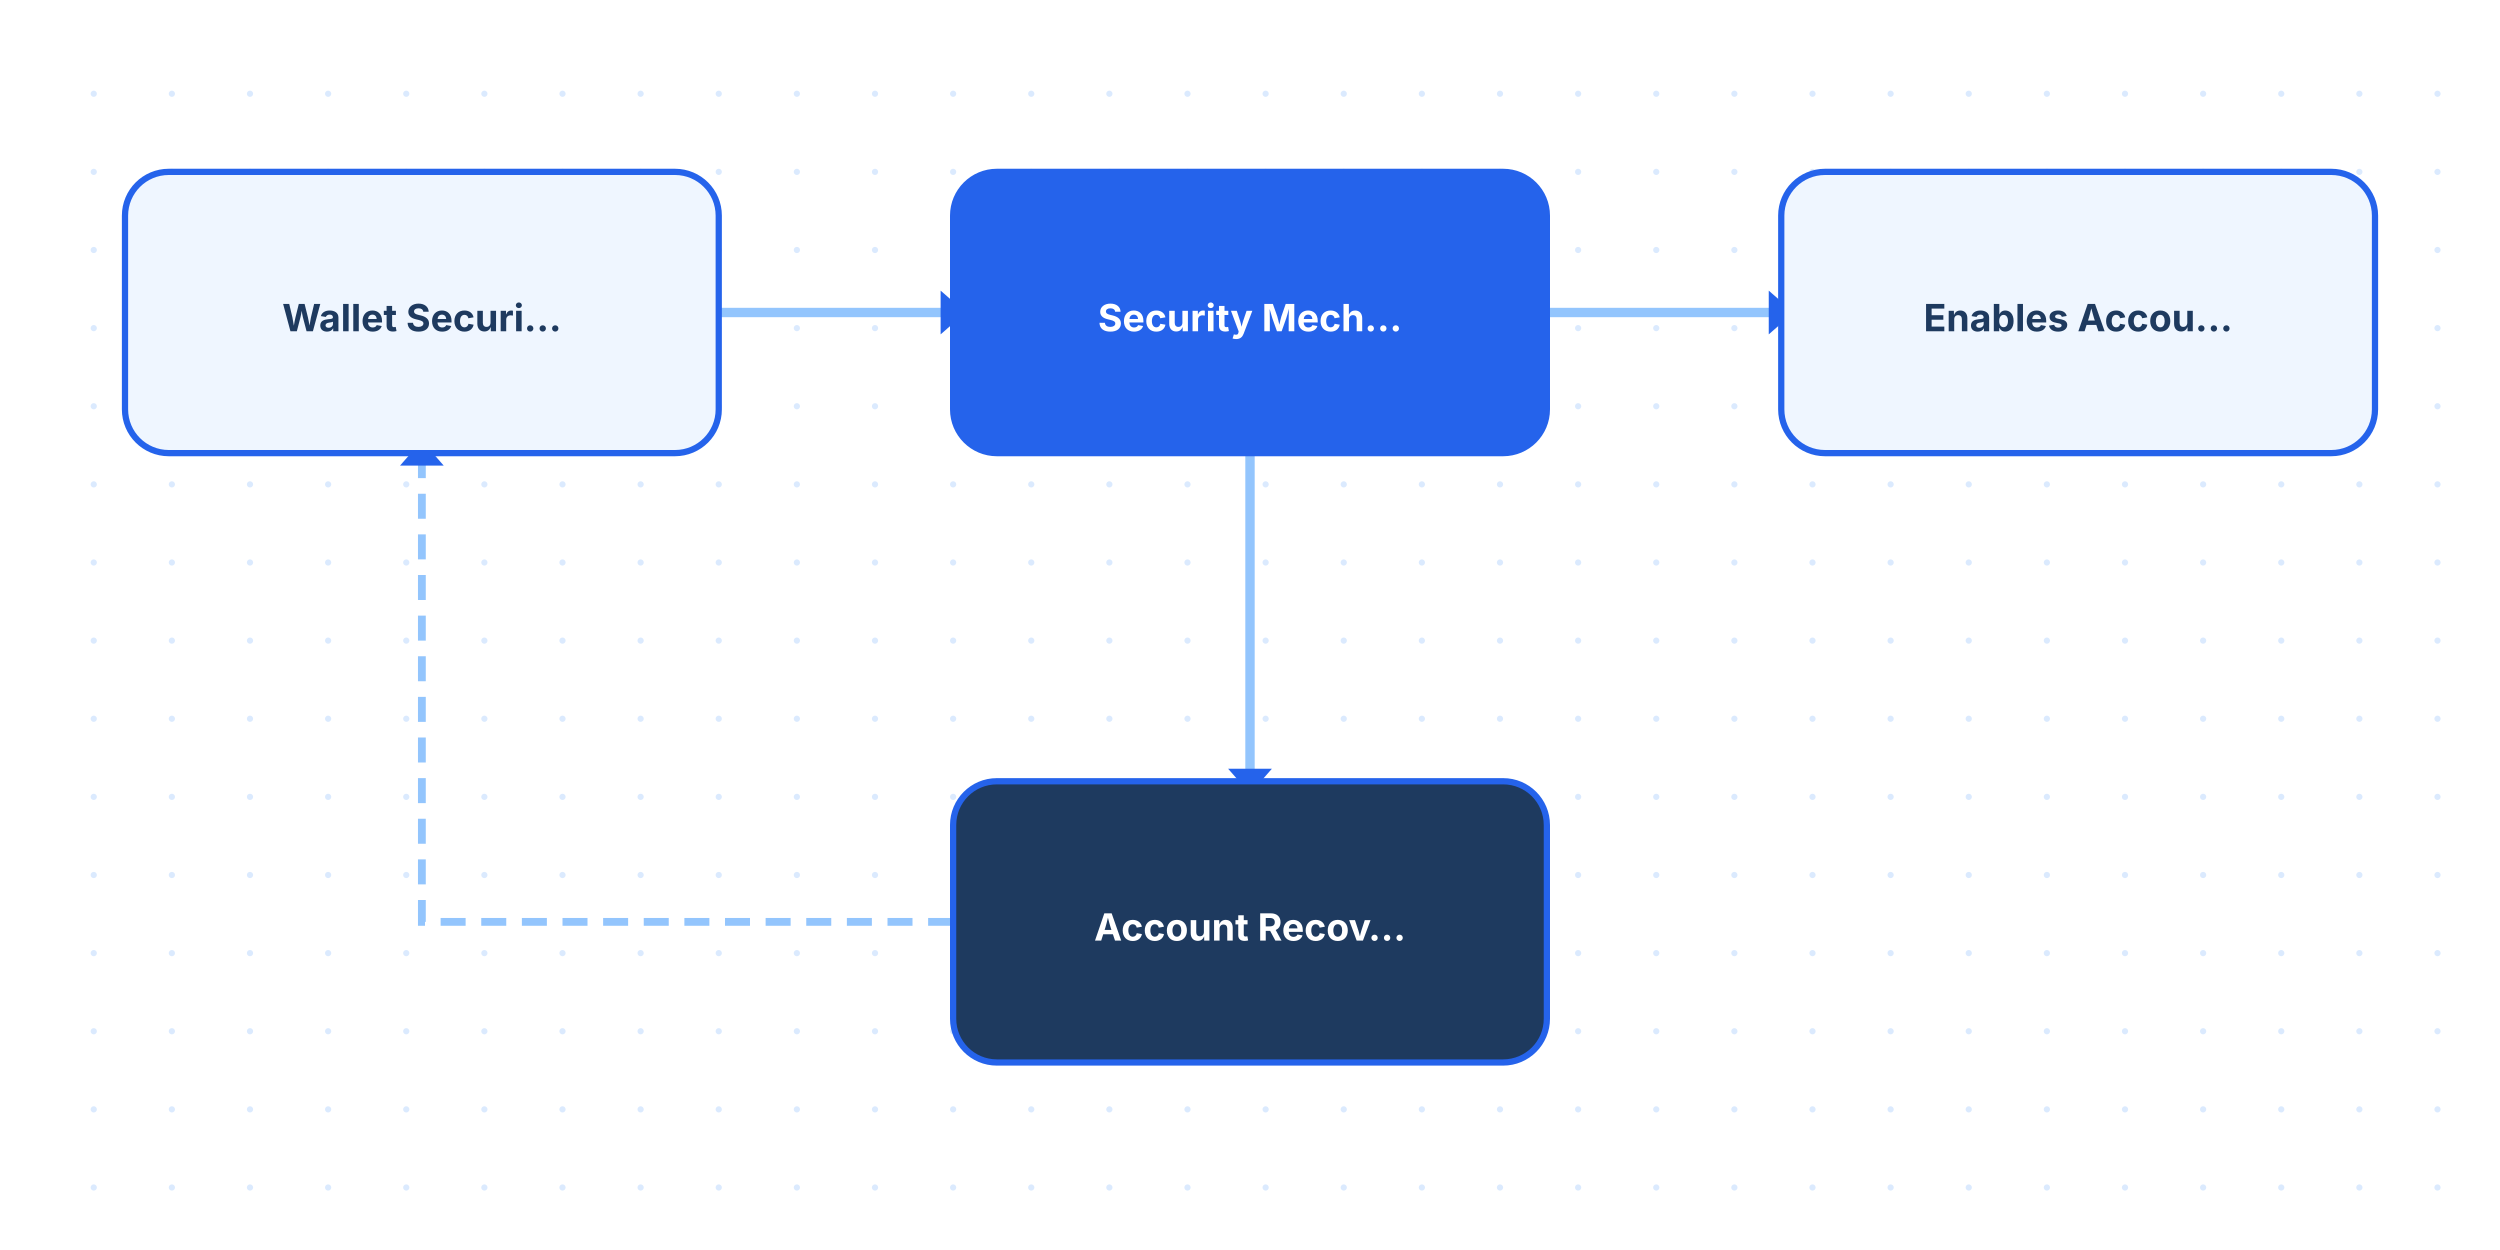
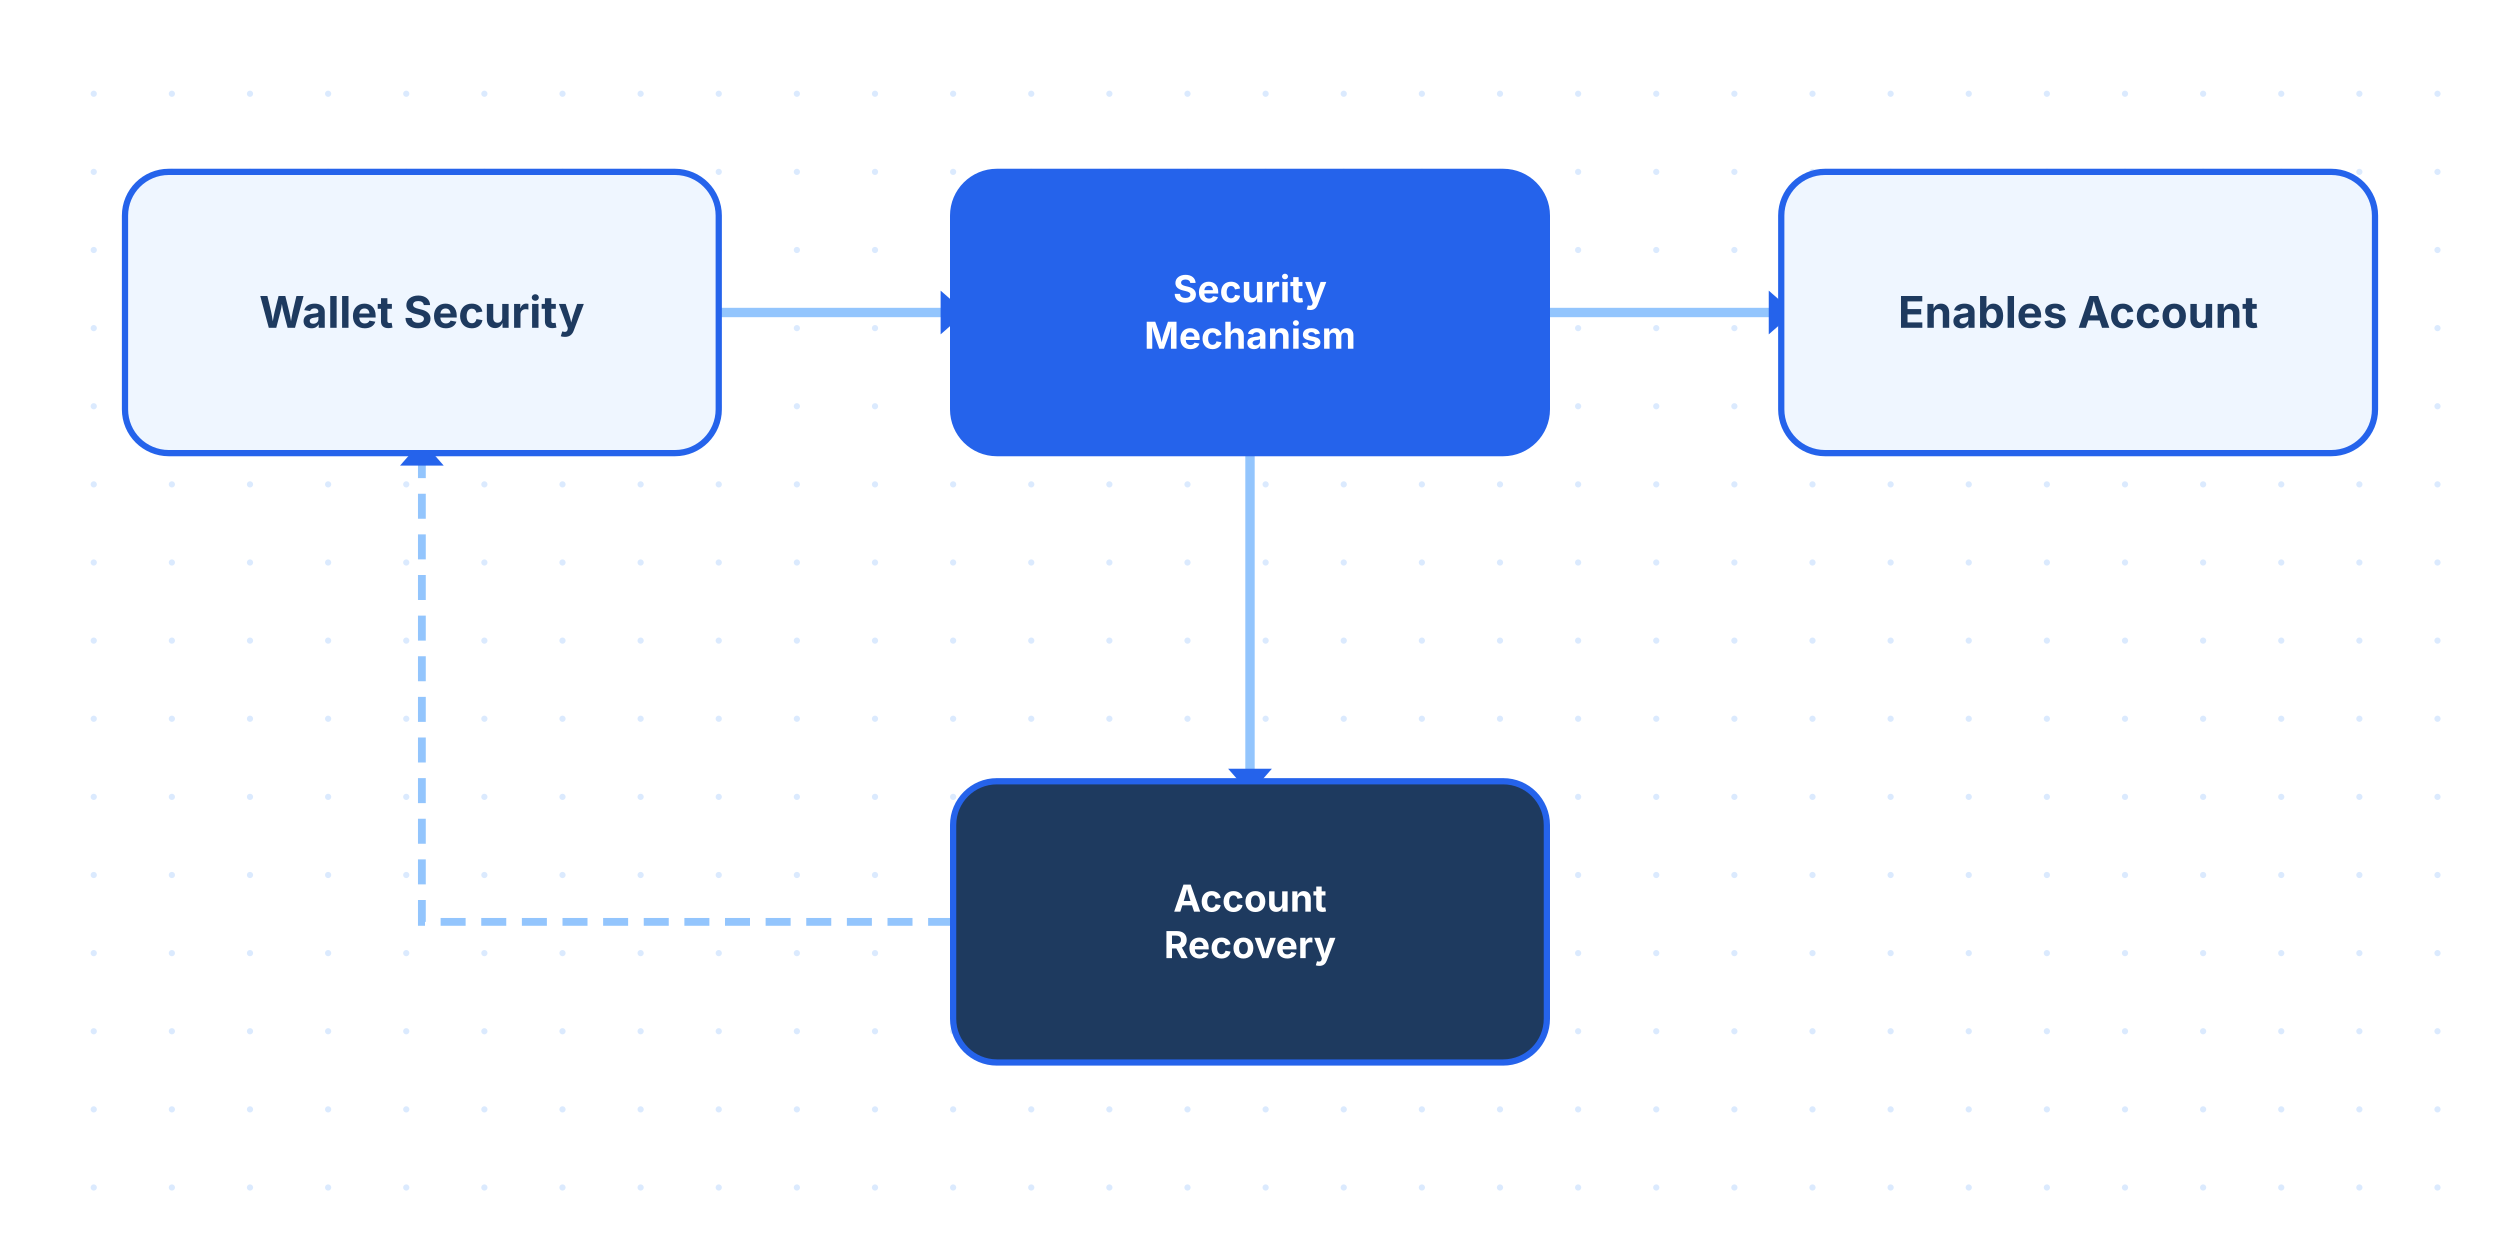
<svg xmlns="http://www.w3.org/2000/svg" viewBox="0 0 800 400" width="800" height="400">
  <rect width="800" height="400" fill="#fff" />
  <circle cx="30" cy="30" r="1" fill="#dbeafe" />
  <circle cx="30" cy="55" r="1" fill="#dbeafe" />
  <circle cx="30" cy="80" r="1" fill="#dbeafe" />
  <circle cx="30" cy="105" r="1" fill="#dbeafe" />
  <circle cx="30" cy="130" r="1" fill="#dbeafe" />
  <circle cx="30" cy="155" r="1" fill="#dbeafe" />
  <circle cx="30" cy="180" r="1" fill="#dbeafe" />
  <circle cx="30" cy="205" r="1" fill="#dbeafe" />
  <circle cx="30" cy="230" r="1" fill="#dbeafe" />
  <circle cx="30" cy="255" r="1" fill="#dbeafe" />
  <circle cx="30" cy="280" r="1" fill="#dbeafe" />
  <circle cx="30" cy="305" r="1" fill="#dbeafe" />
  <circle cx="30" cy="330" r="1" fill="#dbeafe" />
  <circle cx="30" cy="355" r="1" fill="#dbeafe" />
  <circle cx="30" cy="380" r="1" fill="#dbeafe" />
  <circle cx="55" cy="30" r="1" fill="#dbeafe" />
  <circle cx="55" cy="55" r="1" fill="#dbeafe" />
  <circle cx="55" cy="80" r="1" fill="#dbeafe" />
  <circle cx="55" cy="105" r="1" fill="#dbeafe" />
  <circle cx="55" cy="130" r="1" fill="#dbeafe" />
  <circle cx="55" cy="155" r="1" fill="#dbeafe" />
  <circle cx="55" cy="180" r="1" fill="#dbeafe" />
  <circle cx="55" cy="205" r="1" fill="#dbeafe" />
  <circle cx="55" cy="230" r="1" fill="#dbeafe" />
  <circle cx="55" cy="255" r="1" fill="#dbeafe" />
  <circle cx="55" cy="280" r="1" fill="#dbeafe" />
  <circle cx="55" cy="305" r="1" fill="#dbeafe" />
  <circle cx="55" cy="330" r="1" fill="#dbeafe" />
  <circle cx="55" cy="355" r="1" fill="#dbeafe" />
  <circle cx="55" cy="380" r="1" fill="#dbeafe" />
  <circle cx="80" cy="30" r="1" fill="#dbeafe" />
  <circle cx="80" cy="55" r="1" fill="#dbeafe" />
  <circle cx="80" cy="80" r="1" fill="#dbeafe" />
  <circle cx="80" cy="105" r="1" fill="#dbeafe" />
  <circle cx="80" cy="130" r="1" fill="#dbeafe" />
  <circle cx="80" cy="155" r="1" fill="#dbeafe" />
  <circle cx="80" cy="180" r="1" fill="#dbeafe" />
  <circle cx="80" cy="205" r="1" fill="#dbeafe" />
  <circle cx="80" cy="230" r="1" fill="#dbeafe" />
  <circle cx="80" cy="255" r="1" fill="#dbeafe" />
  <circle cx="80" cy="280" r="1" fill="#dbeafe" />
  <circle cx="80" cy="305" r="1" fill="#dbeafe" />
  <circle cx="80" cy="330" r="1" fill="#dbeafe" />
  <circle cx="80" cy="355" r="1" fill="#dbeafe" />
  <circle cx="80" cy="380" r="1" fill="#dbeafe" />
  <circle cx="105" cy="30" r="1" fill="#dbeafe" />
  <circle cx="105" cy="55" r="1" fill="#dbeafe" />
  <circle cx="105" cy="80" r="1" fill="#dbeafe" />
  <circle cx="105" cy="105" r="1" fill="#dbeafe" />
  <circle cx="105" cy="130" r="1" fill="#dbeafe" />
  <circle cx="105" cy="155" r="1" fill="#dbeafe" />
  <circle cx="105" cy="180" r="1" fill="#dbeafe" />
  <circle cx="105" cy="205" r="1" fill="#dbeafe" />
  <circle cx="105" cy="230" r="1" fill="#dbeafe" />
  <circle cx="105" cy="255" r="1" fill="#dbeafe" />
  <circle cx="105" cy="280" r="1" fill="#dbeafe" />
  <circle cx="105" cy="305" r="1" fill="#dbeafe" />
  <circle cx="105" cy="330" r="1" fill="#dbeafe" />
  <circle cx="105" cy="355" r="1" fill="#dbeafe" />
  <circle cx="105" cy="380" r="1" fill="#dbeafe" />
  <circle cx="130" cy="30" r="1" fill="#dbeafe" />
  <circle cx="130" cy="55" r="1" fill="#dbeafe" />
  <circle cx="130" cy="80" r="1" fill="#dbeafe" />
  <circle cx="130" cy="105" r="1" fill="#dbeafe" />
  <circle cx="130" cy="130" r="1" fill="#dbeafe" />
  <circle cx="130" cy="155" r="1" fill="#dbeafe" />
  <circle cx="130" cy="180" r="1" fill="#dbeafe" />
  <circle cx="130" cy="205" r="1" fill="#dbeafe" />
  <circle cx="130" cy="230" r="1" fill="#dbeafe" />
  <circle cx="130" cy="255" r="1" fill="#dbeafe" />
  <circle cx="130" cy="280" r="1" fill="#dbeafe" />
  <circle cx="130" cy="305" r="1" fill="#dbeafe" />
  <circle cx="130" cy="330" r="1" fill="#dbeafe" />
  <circle cx="130" cy="355" r="1" fill="#dbeafe" />
  <circle cx="130" cy="380" r="1" fill="#dbeafe" />
  <circle cx="155" cy="30" r="1" fill="#dbeafe" />
  <circle cx="155" cy="55" r="1" fill="#dbeafe" />
  <circle cx="155" cy="80" r="1" fill="#dbeafe" />
  <circle cx="155" cy="105" r="1" fill="#dbeafe" />
  <circle cx="155" cy="130" r="1" fill="#dbeafe" />
  <circle cx="155" cy="155" r="1" fill="#dbeafe" />
  <circle cx="155" cy="180" r="1" fill="#dbeafe" />
  <circle cx="155" cy="205" r="1" fill="#dbeafe" />
  <circle cx="155" cy="230" r="1" fill="#dbeafe" />
  <circle cx="155" cy="255" r="1" fill="#dbeafe" />
  <circle cx="155" cy="280" r="1" fill="#dbeafe" />
  <circle cx="155" cy="305" r="1" fill="#dbeafe" />
  <circle cx="155" cy="330" r="1" fill="#dbeafe" />
  <circle cx="155" cy="355" r="1" fill="#dbeafe" />
  <circle cx="155" cy="380" r="1" fill="#dbeafe" />
  <circle cx="180" cy="30" r="1" fill="#dbeafe" />
  <circle cx="180" cy="55" r="1" fill="#dbeafe" />
  <circle cx="180" cy="80" r="1" fill="#dbeafe" />
  <circle cx="180" cy="105" r="1" fill="#dbeafe" />
  <circle cx="180" cy="130" r="1" fill="#dbeafe" />
  <circle cx="180" cy="155" r="1" fill="#dbeafe" />
  <circle cx="180" cy="180" r="1" fill="#dbeafe" />
  <circle cx="180" cy="205" r="1" fill="#dbeafe" />
  <circle cx="180" cy="230" r="1" fill="#dbeafe" />
  <circle cx="180" cy="255" r="1" fill="#dbeafe" />
  <circle cx="180" cy="280" r="1" fill="#dbeafe" />
  <circle cx="180" cy="305" r="1" fill="#dbeafe" />
  <circle cx="180" cy="330" r="1" fill="#dbeafe" />
  <circle cx="180" cy="355" r="1" fill="#dbeafe" />
  <circle cx="180" cy="380" r="1" fill="#dbeafe" />
  <circle cx="205" cy="30" r="1" fill="#dbeafe" />
  <circle cx="205" cy="55" r="1" fill="#dbeafe" />
  <circle cx="205" cy="80" r="1" fill="#dbeafe" />
  <circle cx="205" cy="105" r="1" fill="#dbeafe" />
  <circle cx="205" cy="130" r="1" fill="#dbeafe" />
  <circle cx="205" cy="155" r="1" fill="#dbeafe" />
  <circle cx="205" cy="180" r="1" fill="#dbeafe" />
  <circle cx="205" cy="205" r="1" fill="#dbeafe" />
  <circle cx="205" cy="230" r="1" fill="#dbeafe" />
  <circle cx="205" cy="255" r="1" fill="#dbeafe" />
  <circle cx="205" cy="280" r="1" fill="#dbeafe" />
  <circle cx="205" cy="305" r="1" fill="#dbeafe" />
  <circle cx="205" cy="330" r="1" fill="#dbeafe" />
  <circle cx="205" cy="355" r="1" fill="#dbeafe" />
  <circle cx="205" cy="380" r="1" fill="#dbeafe" />
  <circle cx="230" cy="30" r="1" fill="#dbeafe" />
  <circle cx="230" cy="55" r="1" fill="#dbeafe" />
  <circle cx="230" cy="80" r="1" fill="#dbeafe" />
  <circle cx="230" cy="105" r="1" fill="#dbeafe" />
  <circle cx="230" cy="130" r="1" fill="#dbeafe" />
  <circle cx="230" cy="155" r="1" fill="#dbeafe" />
  <circle cx="230" cy="180" r="1" fill="#dbeafe" />
  <circle cx="230" cy="205" r="1" fill="#dbeafe" />
  <circle cx="230" cy="230" r="1" fill="#dbeafe" />
  <circle cx="230" cy="255" r="1" fill="#dbeafe" />
  <circle cx="230" cy="280" r="1" fill="#dbeafe" />
  <circle cx="230" cy="305" r="1" fill="#dbeafe" />
  <circle cx="230" cy="330" r="1" fill="#dbeafe" />
  <circle cx="230" cy="355" r="1" fill="#dbeafe" />
  <circle cx="230" cy="380" r="1" fill="#dbeafe" />
  <circle cx="255" cy="30" r="1" fill="#dbeafe" />
  <circle cx="255" cy="55" r="1" fill="#dbeafe" />
  <circle cx="255" cy="80" r="1" fill="#dbeafe" />
  <circle cx="255" cy="105" r="1" fill="#dbeafe" />
  <circle cx="255" cy="130" r="1" fill="#dbeafe" />
  <circle cx="255" cy="155" r="1" fill="#dbeafe" />
  <circle cx="255" cy="180" r="1" fill="#dbeafe" />
  <circle cx="255" cy="205" r="1" fill="#dbeafe" />
  <circle cx="255" cy="230" r="1" fill="#dbeafe" />
  <circle cx="255" cy="255" r="1" fill="#dbeafe" />
  <circle cx="255" cy="280" r="1" fill="#dbeafe" />
  <circle cx="255" cy="305" r="1" fill="#dbeafe" />
  <circle cx="255" cy="330" r="1" fill="#dbeafe" />
  <circle cx="255" cy="355" r="1" fill="#dbeafe" />
  <circle cx="255" cy="380" r="1" fill="#dbeafe" />
  <circle cx="280" cy="30" r="1" fill="#dbeafe" />
  <circle cx="280" cy="55" r="1" fill="#dbeafe" />
  <circle cx="280" cy="80" r="1" fill="#dbeafe" />
  <circle cx="280" cy="105" r="1" fill="#dbeafe" />
  <circle cx="280" cy="130" r="1" fill="#dbeafe" />
  <circle cx="280" cy="155" r="1" fill="#dbeafe" />
  <circle cx="280" cy="180" r="1" fill="#dbeafe" />
  <circle cx="280" cy="205" r="1" fill="#dbeafe" />
  <circle cx="280" cy="230" r="1" fill="#dbeafe" />
  <circle cx="280" cy="255" r="1" fill="#dbeafe" />
  <circle cx="280" cy="280" r="1" fill="#dbeafe" />
  <circle cx="280" cy="305" r="1" fill="#dbeafe" />
  <circle cx="280" cy="330" r="1" fill="#dbeafe" />
  <circle cx="280" cy="355" r="1" fill="#dbeafe" />
  <circle cx="280" cy="380" r="1" fill="#dbeafe" />
  <circle cx="305" cy="30" r="1" fill="#dbeafe" />
  <circle cx="305" cy="55" r="1" fill="#dbeafe" />
  <circle cx="305" cy="80" r="1" fill="#dbeafe" />
  <circle cx="305" cy="105" r="1" fill="#dbeafe" />
  <circle cx="305" cy="130" r="1" fill="#dbeafe" />
  <circle cx="305" cy="155" r="1" fill="#dbeafe" />
  <circle cx="305" cy="180" r="1" fill="#dbeafe" />
  <circle cx="305" cy="205" r="1" fill="#dbeafe" />
  <circle cx="305" cy="230" r="1" fill="#dbeafe" />
  <circle cx="305" cy="255" r="1" fill="#dbeafe" />
  <circle cx="305" cy="280" r="1" fill="#dbeafe" />
  <circle cx="305" cy="305" r="1" fill="#dbeafe" />
  <circle cx="305" cy="330" r="1" fill="#dbeafe" />
  <circle cx="305" cy="355" r="1" fill="#dbeafe" />
  <circle cx="305" cy="380" r="1" fill="#dbeafe" />
  <circle cx="330" cy="30" r="1" fill="#dbeafe" />
  <circle cx="330" cy="55" r="1" fill="#dbeafe" />
  <circle cx="330" cy="80" r="1" fill="#dbeafe" />
  <circle cx="330" cy="105" r="1" fill="#dbeafe" />
  <circle cx="330" cy="130" r="1" fill="#dbeafe" />
  <circle cx="330" cy="155" r="1" fill="#dbeafe" />
  <circle cx="330" cy="180" r="1" fill="#dbeafe" />
  <circle cx="330" cy="205" r="1" fill="#dbeafe" />
  <circle cx="330" cy="230" r="1" fill="#dbeafe" />
  <circle cx="330" cy="255" r="1" fill="#dbeafe" />
  <circle cx="330" cy="280" r="1" fill="#dbeafe" />
  <circle cx="330" cy="305" r="1" fill="#dbeafe" />
  <circle cx="330" cy="330" r="1" fill="#dbeafe" />
  <circle cx="330" cy="355" r="1" fill="#dbeafe" />
  <circle cx="330" cy="380" r="1" fill="#dbeafe" />
  <circle cx="355" cy="30" r="1" fill="#dbeafe" />
  <circle cx="355" cy="55" r="1" fill="#dbeafe" />
  <circle cx="355" cy="80" r="1" fill="#dbeafe" />
  <circle cx="355" cy="105" r="1" fill="#dbeafe" />
  <circle cx="355" cy="130" r="1" fill="#dbeafe" />
  <circle cx="355" cy="155" r="1" fill="#dbeafe" />
  <circle cx="355" cy="180" r="1" fill="#dbeafe" />
  <circle cx="355" cy="205" r="1" fill="#dbeafe" />
  <circle cx="355" cy="230" r="1" fill="#dbeafe" />
  <circle cx="355" cy="255" r="1" fill="#dbeafe" />
  <circle cx="355" cy="280" r="1" fill="#dbeafe" />
  <circle cx="355" cy="305" r="1" fill="#dbeafe" />
  <circle cx="355" cy="330" r="1" fill="#dbeafe" />
  <circle cx="355" cy="355" r="1" fill="#dbeafe" />
  <circle cx="355" cy="380" r="1" fill="#dbeafe" />
  <circle cx="380" cy="30" r="1" fill="#dbeafe" />
  <circle cx="380" cy="55" r="1" fill="#dbeafe" />
  <circle cx="380" cy="80" r="1" fill="#dbeafe" />
  <circle cx="380" cy="105" r="1" fill="#dbeafe" />
  <circle cx="380" cy="130" r="1" fill="#dbeafe" />
  <circle cx="380" cy="155" r="1" fill="#dbeafe" />
  <circle cx="380" cy="180" r="1" fill="#dbeafe" />
  <circle cx="380" cy="205" r="1" fill="#dbeafe" />
  <circle cx="380" cy="230" r="1" fill="#dbeafe" />
  <circle cx="380" cy="255" r="1" fill="#dbeafe" />
  <circle cx="380" cy="280" r="1" fill="#dbeafe" />
  <circle cx="380" cy="305" r="1" fill="#dbeafe" />
  <circle cx="380" cy="330" r="1" fill="#dbeafe" />
  <circle cx="380" cy="355" r="1" fill="#dbeafe" />
  <circle cx="380" cy="380" r="1" fill="#dbeafe" />
  <circle cx="405" cy="30" r="1" fill="#dbeafe" />
  <circle cx="405" cy="55" r="1" fill="#dbeafe" />
  <circle cx="405" cy="80" r="1" fill="#dbeafe" />
  <circle cx="405" cy="105" r="1" fill="#dbeafe" />
  <circle cx="405" cy="130" r="1" fill="#dbeafe" />
  <circle cx="405" cy="155" r="1" fill="#dbeafe" />
  <circle cx="405" cy="180" r="1" fill="#dbeafe" />
  <circle cx="405" cy="205" r="1" fill="#dbeafe" />
  <circle cx="405" cy="230" r="1" fill="#dbeafe" />
  <circle cx="405" cy="255" r="1" fill="#dbeafe" />
  <circle cx="405" cy="280" r="1" fill="#dbeafe" />
  <circle cx="405" cy="305" r="1" fill="#dbeafe" />
  <circle cx="405" cy="330" r="1" fill="#dbeafe" />
  <circle cx="405" cy="355" r="1" fill="#dbeafe" />
  <circle cx="405" cy="380" r="1" fill="#dbeafe" />
  <circle cx="430" cy="30" r="1" fill="#dbeafe" />
  <circle cx="430" cy="55" r="1" fill="#dbeafe" />
  <circle cx="430" cy="80" r="1" fill="#dbeafe" />
  <circle cx="430" cy="105" r="1" fill="#dbeafe" />
  <circle cx="430" cy="130" r="1" fill="#dbeafe" />
  <circle cx="430" cy="155" r="1" fill="#dbeafe" />
  <circle cx="430" cy="180" r="1" fill="#dbeafe" />
  <circle cx="430" cy="205" r="1" fill="#dbeafe" />
  <circle cx="430" cy="230" r="1" fill="#dbeafe" />
  <circle cx="430" cy="255" r="1" fill="#dbeafe" />
  <circle cx="430" cy="280" r="1" fill="#dbeafe" />
  <circle cx="430" cy="305" r="1" fill="#dbeafe" />
  <circle cx="430" cy="330" r="1" fill="#dbeafe" />
  <circle cx="430" cy="355" r="1" fill="#dbeafe" />
  <circle cx="430" cy="380" r="1" fill="#dbeafe" />
  <circle cx="455" cy="30" r="1" fill="#dbeafe" />
  <circle cx="455" cy="55" r="1" fill="#dbeafe" />
  <circle cx="455" cy="80" r="1" fill="#dbeafe" />
  <circle cx="455" cy="105" r="1" fill="#dbeafe" />
  <circle cx="455" cy="130" r="1" fill="#dbeafe" />
  <circle cx="455" cy="155" r="1" fill="#dbeafe" />
  <circle cx="455" cy="180" r="1" fill="#dbeafe" />
  <circle cx="455" cy="205" r="1" fill="#dbeafe" />
  <circle cx="455" cy="230" r="1" fill="#dbeafe" />
  <circle cx="455" cy="255" r="1" fill="#dbeafe" />
  <circle cx="455" cy="280" r="1" fill="#dbeafe" />
  <circle cx="455" cy="305" r="1" fill="#dbeafe" />
  <circle cx="455" cy="330" r="1" fill="#dbeafe" />
  <circle cx="455" cy="355" r="1" fill="#dbeafe" />
  <circle cx="455" cy="380" r="1" fill="#dbeafe" />
  <circle cx="480" cy="30" r="1" fill="#dbeafe" />
  <circle cx="480" cy="55" r="1" fill="#dbeafe" />
  <circle cx="480" cy="80" r="1" fill="#dbeafe" />
  <circle cx="480" cy="105" r="1" fill="#dbeafe" />
  <circle cx="480" cy="130" r="1" fill="#dbeafe" />
  <circle cx="480" cy="155" r="1" fill="#dbeafe" />
  <circle cx="480" cy="180" r="1" fill="#dbeafe" />
  <circle cx="480" cy="205" r="1" fill="#dbeafe" />
  <circle cx="480" cy="230" r="1" fill="#dbeafe" />
  <circle cx="480" cy="255" r="1" fill="#dbeafe" />
  <circle cx="480" cy="280" r="1" fill="#dbeafe" />
  <circle cx="480" cy="305" r="1" fill="#dbeafe" />
  <circle cx="480" cy="330" r="1" fill="#dbeafe" />
  <circle cx="480" cy="355" r="1" fill="#dbeafe" />
  <circle cx="480" cy="380" r="1" fill="#dbeafe" />
  <circle cx="505" cy="30" r="1" fill="#dbeafe" />
  <circle cx="505" cy="55" r="1" fill="#dbeafe" />
  <circle cx="505" cy="80" r="1" fill="#dbeafe" />
  <circle cx="505" cy="105" r="1" fill="#dbeafe" />
  <circle cx="505" cy="130" r="1" fill="#dbeafe" />
  <circle cx="505" cy="155" r="1" fill="#dbeafe" />
  <circle cx="505" cy="180" r="1" fill="#dbeafe" />
  <circle cx="505" cy="205" r="1" fill="#dbeafe" />
  <circle cx="505" cy="230" r="1" fill="#dbeafe" />
  <circle cx="505" cy="255" r="1" fill="#dbeafe" />
  <circle cx="505" cy="280" r="1" fill="#dbeafe" />
  <circle cx="505" cy="305" r="1" fill="#dbeafe" />
  <circle cx="505" cy="330" r="1" fill="#dbeafe" />
  <circle cx="505" cy="355" r="1" fill="#dbeafe" />
  <circle cx="505" cy="380" r="1" fill="#dbeafe" />
  <circle cx="530" cy="30" r="1" fill="#dbeafe" />
  <circle cx="530" cy="55" r="1" fill="#dbeafe" />
  <circle cx="530" cy="80" r="1" fill="#dbeafe" />
  <circle cx="530" cy="105" r="1" fill="#dbeafe" />
  <circle cx="530" cy="130" r="1" fill="#dbeafe" />
  <circle cx="530" cy="155" r="1" fill="#dbeafe" />
  <circle cx="530" cy="180" r="1" fill="#dbeafe" />
  <circle cx="530" cy="205" r="1" fill="#dbeafe" />
  <circle cx="530" cy="230" r="1" fill="#dbeafe" />
  <circle cx="530" cy="255" r="1" fill="#dbeafe" />
  <circle cx="530" cy="280" r="1" fill="#dbeafe" />
  <circle cx="530" cy="305" r="1" fill="#dbeafe" />
  <circle cx="530" cy="330" r="1" fill="#dbeafe" />
  <circle cx="530" cy="355" r="1" fill="#dbeafe" />
  <circle cx="530" cy="380" r="1" fill="#dbeafe" />
  <circle cx="555" cy="30" r="1" fill="#dbeafe" />
  <circle cx="555" cy="55" r="1" fill="#dbeafe" />
  <circle cx="555" cy="80" r="1" fill="#dbeafe" />
  <circle cx="555" cy="105" r="1" fill="#dbeafe" />
  <circle cx="555" cy="130" r="1" fill="#dbeafe" />
  <circle cx="555" cy="155" r="1" fill="#dbeafe" />
  <circle cx="555" cy="180" r="1" fill="#dbeafe" />
  <circle cx="555" cy="205" r="1" fill="#dbeafe" />
  <circle cx="555" cy="230" r="1" fill="#dbeafe" />
  <circle cx="555" cy="255" r="1" fill="#dbeafe" />
  <circle cx="555" cy="280" r="1" fill="#dbeafe" />
  <circle cx="555" cy="305" r="1" fill="#dbeafe" />
  <circle cx="555" cy="330" r="1" fill="#dbeafe" />
  <circle cx="555" cy="355" r="1" fill="#dbeafe" />
  <circle cx="555" cy="380" r="1" fill="#dbeafe" />
  <circle cx="580" cy="30" r="1" fill="#dbeafe" />
  <circle cx="580" cy="55" r="1" fill="#dbeafe" />
  <circle cx="580" cy="80" r="1" fill="#dbeafe" />
  <circle cx="580" cy="105" r="1" fill="#dbeafe" />
  <circle cx="580" cy="130" r="1" fill="#dbeafe" />
  <circle cx="580" cy="155" r="1" fill="#dbeafe" />
  <circle cx="580" cy="180" r="1" fill="#dbeafe" />
  <circle cx="580" cy="205" r="1" fill="#dbeafe" />
  <circle cx="580" cy="230" r="1" fill="#dbeafe" />
  <circle cx="580" cy="255" r="1" fill="#dbeafe" />
  <circle cx="580" cy="280" r="1" fill="#dbeafe" />
  <circle cx="580" cy="305" r="1" fill="#dbeafe" />
  <circle cx="580" cy="330" r="1" fill="#dbeafe" />
  <circle cx="580" cy="355" r="1" fill="#dbeafe" />
  <circle cx="580" cy="380" r="1" fill="#dbeafe" />
  <circle cx="605" cy="30" r="1" fill="#dbeafe" />
  <circle cx="605" cy="55" r="1" fill="#dbeafe" />
  <circle cx="605" cy="80" r="1" fill="#dbeafe" />
  <circle cx="605" cy="105" r="1" fill="#dbeafe" />
  <circle cx="605" cy="130" r="1" fill="#dbeafe" />
  <circle cx="605" cy="155" r="1" fill="#dbeafe" />
  <circle cx="605" cy="180" r="1" fill="#dbeafe" />
  <circle cx="605" cy="205" r="1" fill="#dbeafe" />
  <circle cx="605" cy="230" r="1" fill="#dbeafe" />
  <circle cx="605" cy="255" r="1" fill="#dbeafe" />
  <circle cx="605" cy="280" r="1" fill="#dbeafe" />
  <circle cx="605" cy="305" r="1" fill="#dbeafe" />
  <circle cx="605" cy="330" r="1" fill="#dbeafe" />
  <circle cx="605" cy="355" r="1" fill="#dbeafe" />
  <circle cx="605" cy="380" r="1" fill="#dbeafe" />
  <circle cx="630" cy="30" r="1" fill="#dbeafe" />
  <circle cx="630" cy="55" r="1" fill="#dbeafe" />
  <circle cx="630" cy="80" r="1" fill="#dbeafe" />
  <circle cx="630" cy="105" r="1" fill="#dbeafe" />
  <circle cx="630" cy="130" r="1" fill="#dbeafe" />
  <circle cx="630" cy="155" r="1" fill="#dbeafe" />
  <circle cx="630" cy="180" r="1" fill="#dbeafe" />
  <circle cx="630" cy="205" r="1" fill="#dbeafe" />
  <circle cx="630" cy="230" r="1" fill="#dbeafe" />
  <circle cx="630" cy="255" r="1" fill="#dbeafe" />
  <circle cx="630" cy="280" r="1" fill="#dbeafe" />
  <circle cx="630" cy="305" r="1" fill="#dbeafe" />
  <circle cx="630" cy="330" r="1" fill="#dbeafe" />
  <circle cx="630" cy="355" r="1" fill="#dbeafe" />
  <circle cx="630" cy="380" r="1" fill="#dbeafe" />
  <circle cx="655" cy="30" r="1" fill="#dbeafe" />
  <circle cx="655" cy="55" r="1" fill="#dbeafe" />
  <circle cx="655" cy="80" r="1" fill="#dbeafe" />
  <circle cx="655" cy="105" r="1" fill="#dbeafe" />
  <circle cx="655" cy="130" r="1" fill="#dbeafe" />
  <circle cx="655" cy="155" r="1" fill="#dbeafe" />
  <circle cx="655" cy="180" r="1" fill="#dbeafe" />
  <circle cx="655" cy="205" r="1" fill="#dbeafe" />
  <circle cx="655" cy="230" r="1" fill="#dbeafe" />
  <circle cx="655" cy="255" r="1" fill="#dbeafe" />
  <circle cx="655" cy="280" r="1" fill="#dbeafe" />
  <circle cx="655" cy="305" r="1" fill="#dbeafe" />
  <circle cx="655" cy="330" r="1" fill="#dbeafe" />
  <circle cx="655" cy="355" r="1" fill="#dbeafe" />
  <circle cx="655" cy="380" r="1" fill="#dbeafe" />
  <circle cx="680" cy="30" r="1" fill="#dbeafe" />
  <circle cx="680" cy="55" r="1" fill="#dbeafe" />
  <circle cx="680" cy="80" r="1" fill="#dbeafe" />
  <circle cx="680" cy="105" r="1" fill="#dbeafe" />
  <circle cx="680" cy="130" r="1" fill="#dbeafe" />
  <circle cx="680" cy="155" r="1" fill="#dbeafe" />
  <circle cx="680" cy="180" r="1" fill="#dbeafe" />
  <circle cx="680" cy="205" r="1" fill="#dbeafe" />
  <circle cx="680" cy="230" r="1" fill="#dbeafe" />
  <circle cx="680" cy="255" r="1" fill="#dbeafe" />
  <circle cx="680" cy="280" r="1" fill="#dbeafe" />
  <circle cx="680" cy="305" r="1" fill="#dbeafe" />
  <circle cx="680" cy="330" r="1" fill="#dbeafe" />
  <circle cx="680" cy="355" r="1" fill="#dbeafe" />
  <circle cx="680" cy="380" r="1" fill="#dbeafe" />
  <circle cx="705" cy="30" r="1" fill="#dbeafe" />
  <circle cx="705" cy="55" r="1" fill="#dbeafe" />
  <circle cx="705" cy="80" r="1" fill="#dbeafe" />
  <circle cx="705" cy="105" r="1" fill="#dbeafe" />
  <circle cx="705" cy="130" r="1" fill="#dbeafe" />
  <circle cx="705" cy="155" r="1" fill="#dbeafe" />
  <circle cx="705" cy="180" r="1" fill="#dbeafe" />
  <circle cx="705" cy="205" r="1" fill="#dbeafe" />
  <circle cx="705" cy="230" r="1" fill="#dbeafe" />
  <circle cx="705" cy="255" r="1" fill="#dbeafe" />
  <circle cx="705" cy="280" r="1" fill="#dbeafe" />
  <circle cx="705" cy="305" r="1" fill="#dbeafe" />
  <circle cx="705" cy="330" r="1" fill="#dbeafe" />
  <circle cx="705" cy="355" r="1" fill="#dbeafe" />
  <circle cx="705" cy="380" r="1" fill="#dbeafe" />
  <circle cx="730" cy="30" r="1" fill="#dbeafe" />
  <circle cx="730" cy="55" r="1" fill="#dbeafe" />
  <circle cx="730" cy="80" r="1" fill="#dbeafe" />
  <circle cx="730" cy="105" r="1" fill="#dbeafe" />
  <circle cx="730" cy="130" r="1" fill="#dbeafe" />
  <circle cx="730" cy="155" r="1" fill="#dbeafe" />
  <circle cx="730" cy="180" r="1" fill="#dbeafe" />
  <circle cx="730" cy="205" r="1" fill="#dbeafe" />
  <circle cx="730" cy="230" r="1" fill="#dbeafe" />
  <circle cx="730" cy="255" r="1" fill="#dbeafe" />
  <circle cx="730" cy="280" r="1" fill="#dbeafe" />
  <circle cx="730" cy="305" r="1" fill="#dbeafe" />
  <circle cx="730" cy="330" r="1" fill="#dbeafe" />
  <circle cx="730" cy="355" r="1" fill="#dbeafe" />
  <circle cx="730" cy="380" r="1" fill="#dbeafe" />
  <circle cx="755" cy="30" r="1" fill="#dbeafe" />
  <circle cx="755" cy="55" r="1" fill="#dbeafe" />
  <circle cx="755" cy="80" r="1" fill="#dbeafe" />
  <circle cx="755" cy="105" r="1" fill="#dbeafe" />
  <circle cx="755" cy="130" r="1" fill="#dbeafe" />
  <circle cx="755" cy="155" r="1" fill="#dbeafe" />
  <circle cx="755" cy="180" r="1" fill="#dbeafe" />
  <circle cx="755" cy="205" r="1" fill="#dbeafe" />
  <circle cx="755" cy="230" r="1" fill="#dbeafe" />
  <circle cx="755" cy="255" r="1" fill="#dbeafe" />
  <circle cx="755" cy="280" r="1" fill="#dbeafe" />
  <circle cx="755" cy="305" r="1" fill="#dbeafe" />
  <circle cx="755" cy="330" r="1" fill="#dbeafe" />
  <circle cx="755" cy="355" r="1" fill="#dbeafe" />
  <circle cx="755" cy="380" r="1" fill="#dbeafe" />
  <circle cx="780" cy="30" r="1" fill="#dbeafe" />
  <circle cx="780" cy="55" r="1" fill="#dbeafe" />
  <circle cx="780" cy="80" r="1" fill="#dbeafe" />
  <circle cx="780" cy="105" r="1" fill="#dbeafe" />
  <circle cx="780" cy="130" r="1" fill="#dbeafe" />
  <circle cx="780" cy="155" r="1" fill="#dbeafe" />
  <circle cx="780" cy="180" r="1" fill="#dbeafe" />
  <circle cx="780" cy="205" r="1" fill="#dbeafe" />
  <circle cx="780" cy="230" r="1" fill="#dbeafe" />
  <circle cx="780" cy="255" r="1" fill="#dbeafe" />
  <circle cx="780" cy="280" r="1" fill="#dbeafe" />
  <circle cx="780" cy="305" r="1" fill="#dbeafe" />
  <circle cx="780" cy="330" r="1" fill="#dbeafe" />
  <circle cx="780" cy="355" r="1" fill="#dbeafe" />
  <circle cx="780" cy="380" r="1" fill="#dbeafe" />
  <line x1="230" y1="100" x2="305" y2="100" stroke="#93c5fd" stroke-width="3" />
  <polygon points="301,93 309,100 301,107" fill="#2563eb" />
  <line x1="495" y1="100" x2="570" y2="100" stroke="#93c5fd" stroke-width="3" />
  <polygon points="566,93 574,100 566,107" fill="#2563eb" />
  <line x1="400" y1="145" x2="400" y2="250" stroke="#93c5fd" stroke-width="3" />
  <polygon points="393,246 407,246 400,254" fill="#2563eb" />
  <path d="M 305 295 L 135 295 L 135 145" stroke="#93c5fd" stroke-width="2.5" fill="none" stroke-dasharray="8 5" />
  <polygon points="128,149 142,149 135,141" fill="#2563eb" />
  <rect x="40" y="55" width="190" height="90" rx="14" fill="#eff6ff" stroke="#2563eb" stroke-width="2" />
-   <text x="135" y="106" font-family="'Inter',sans-serif" font-weight="700" font-size="12" fill="#1e3a5f" text-anchor="middle">Wallet Securi…</text>
+   <text x="135" y="104.9" font-family="'Inter',sans-serif" font-weight="700" font-size="14" fill="#1e3a5f" text-anchor="middle">Wallet Security</text>
  <rect x="305" y="55" width="190" height="90" rx="14" fill="#2563eb" stroke="#2563eb" stroke-width="2" />
-   <text x="400" y="106" font-family="'Inter',sans-serif" font-weight="700" font-size="12" fill="#fff" text-anchor="middle">Security Mech…</text>
+   <text x="400" y="96.728" font-family="'Inter',sans-serif" font-weight="700" font-size="11.9" fill="#fff" text-anchor="middle">Security</text>
+   <text x="400" y="111.603" font-family="'Inter',sans-serif" font-weight="700" font-size="11.9" fill="#fff" text-anchor="middle">Mechanism</text>
  <rect x="570" y="55" width="190" height="90" rx="14" fill="#eff6ff" stroke="#2563eb" stroke-width="2" />
-   <text x="665" y="106" font-family="'Inter',sans-serif" font-weight="700" font-size="12" fill="#1e3a5f" text-anchor="middle">Enables Accou…</text>
+   <text x="665" y="104.9" font-family="'Inter',sans-serif" font-weight="700" font-size="14" fill="#1e3a5f" text-anchor="middle">Enables Account</text>
  <rect x="305" y="250" width="190" height="90" rx="14" fill="#1e3a5f" stroke="#2563eb" stroke-width="2" />
-   <text x="400" y="301" font-family="'Inter',sans-serif" font-weight="700" font-size="12" fill="#fff" text-anchor="middle">Account Recov…</text>
+   <text x="400" y="291.728" font-family="'Inter',sans-serif" font-weight="700" font-size="11.9" fill="#fff" text-anchor="middle">Account</text>
+   <text x="400" y="306.603" font-family="'Inter',sans-serif" font-weight="700" font-size="11.9" fill="#fff" text-anchor="middle">Recovery</text>
</svg>
